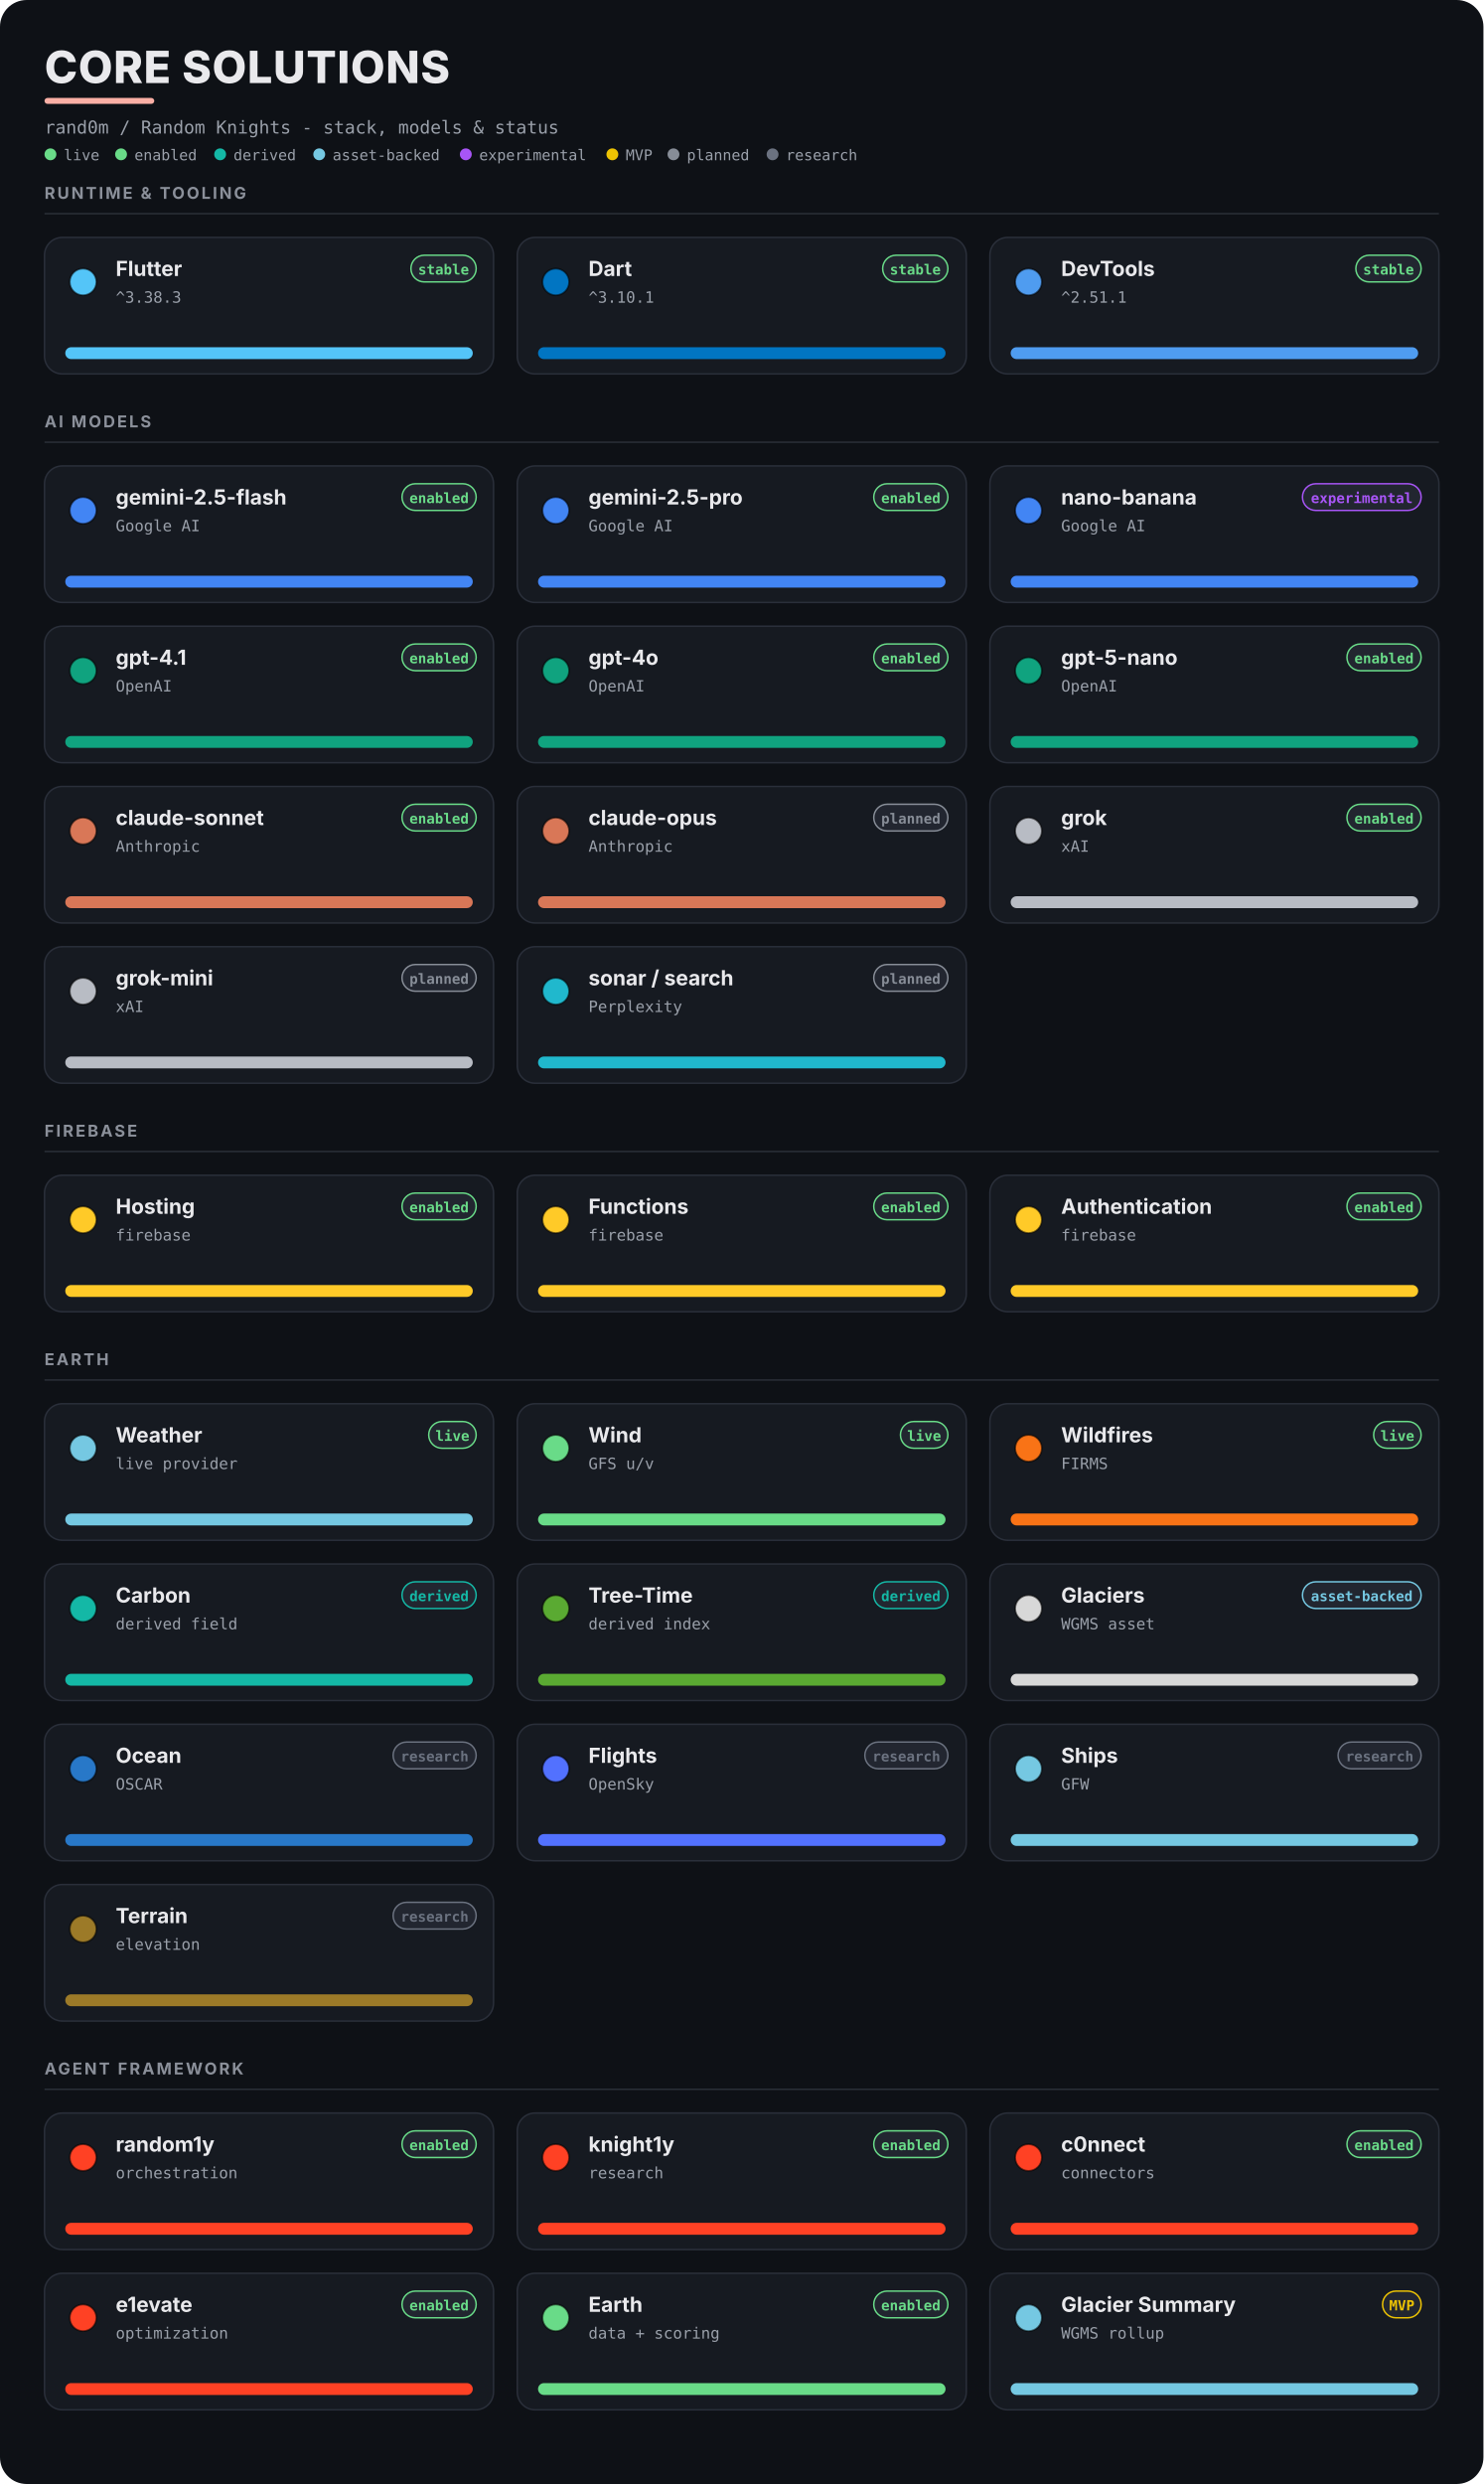
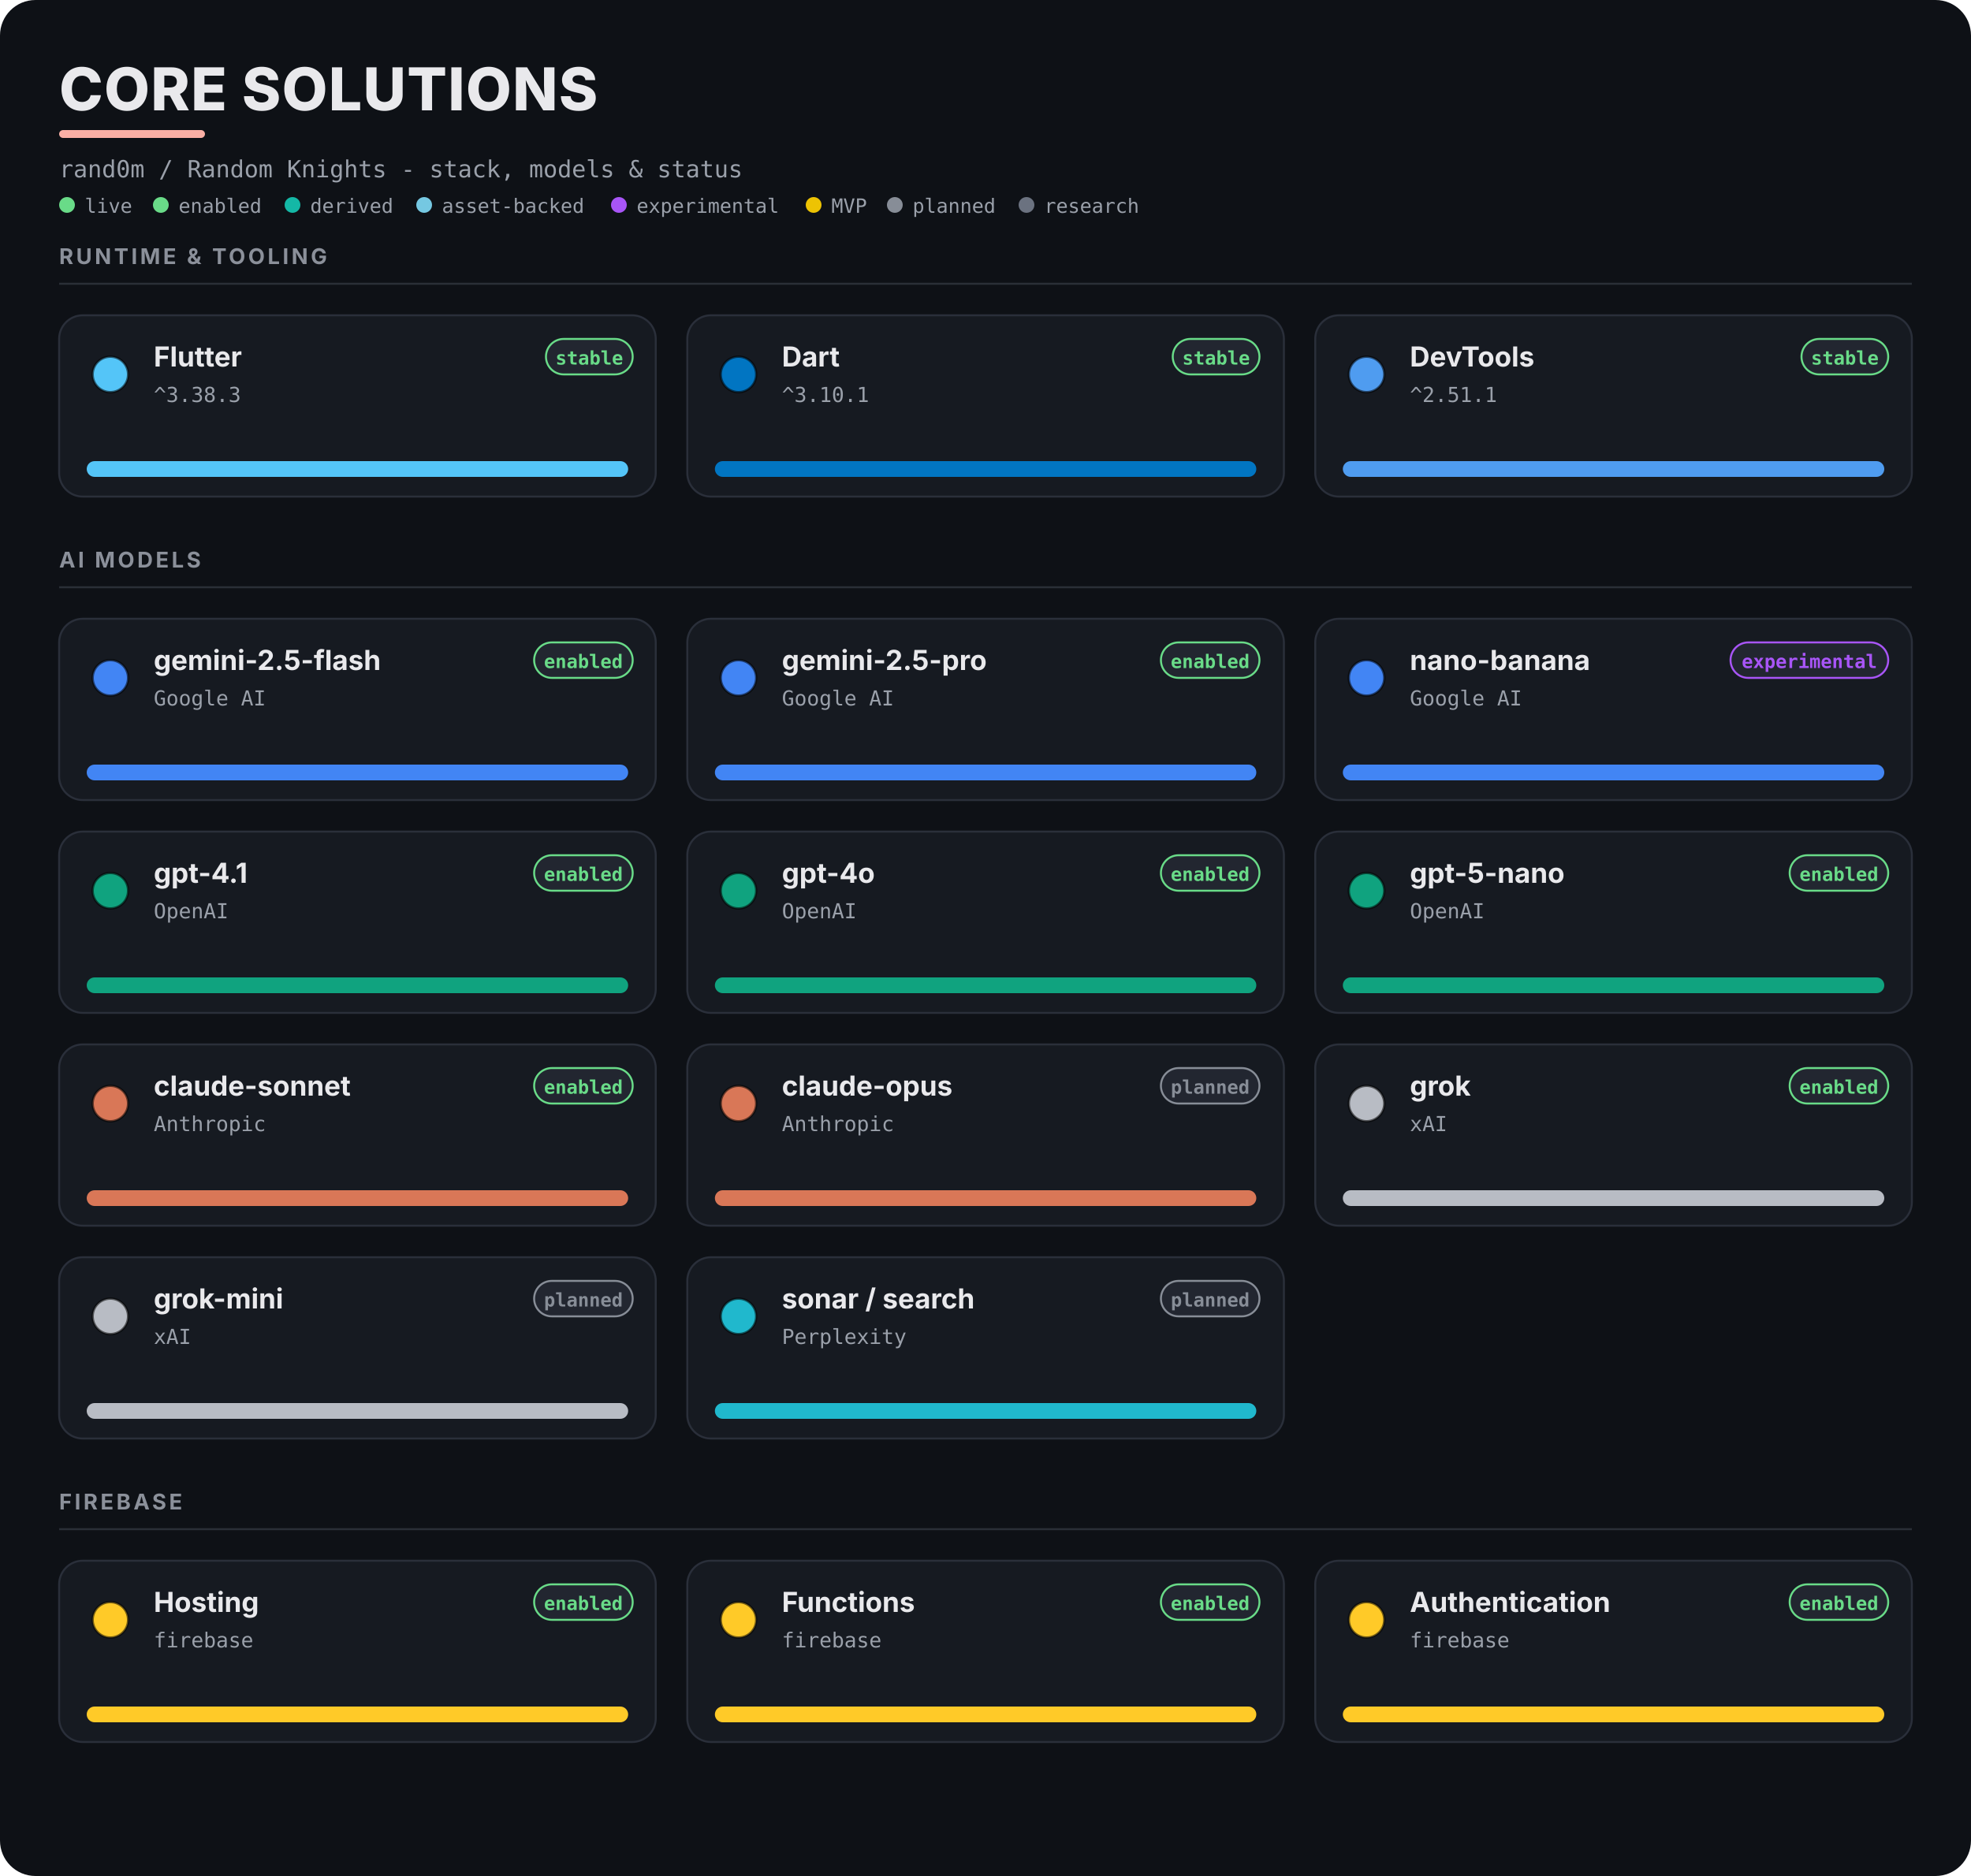
- <svg xmlns="http://www.w3.org/2000/svg" width="1000" height="1674" viewBox="0 0 1000 1674" font-family="-apple-system,Segoe UI,system-ui,sans-serif">
+ <svg xmlns="http://www.w3.org/2000/svg" width="1000" height="952" viewBox="0 0 1000 952" font-family="-apple-system,Segoe UI,system-ui,sans-serif">
  <defs />
-   <rect x="0" y="0" width="1000" height="1674" rx="18" fill="#0E1116" />
+   <rect x="0" y="0" width="1000" height="952" rx="18" fill="#0E1116" />
  <text x="30" y="56" font-family="-apple-system,Segoe UI,system-ui,sans-serif" font-size="30" font-weight="800" fill="#E9E9EC" letter-spacing="0.5">CORE SOLUTIONS</text>
  <rect x="30" y="66" width="74" height="4" rx="2" fill="#FAAFA5" />
  <text x="30" y="90" font-family="ui-monospace,Menlo,monospace" font-size="12" fill="#9AA0AA">rand0m / Random Knights - stack, models &amp; status</text>
  <circle cx="34" cy="104" r="4" fill="#69DB88" />
  <text x="43" y="108" font-family="ui-monospace,Menlo,monospace" font-size="10" fill="#9AA0AA">live</text>
  <circle cx="81.6" cy="104" r="4" fill="#69DB88" />
  <text x="90.6" y="108" font-family="ui-monospace,Menlo,monospace" font-size="10" fill="#9AA0AA">enabled</text>
  <circle cx="148.4" cy="104" r="4" fill="#14B8A6" />
  <text x="157.4" y="108" font-family="ui-monospace,Menlo,monospace" font-size="10" fill="#9AA0AA">derived</text>
  <circle cx="215.2" cy="104" r="4" fill="#75C8E2" />
  <text x="224.2" y="108" font-family="ui-monospace,Menlo,monospace" font-size="10" fill="#9AA0AA">asset-backed</text>
  <circle cx="314.0" cy="104" r="4" fill="#A855F7" />
  <text x="323.0" y="108" font-family="ui-monospace,Menlo,monospace" font-size="10" fill="#9AA0AA">experimental</text>
  <circle cx="412.8" cy="104" r="4" fill="#EDC303" />
  <text x="421.8" y="108" font-family="ui-monospace,Menlo,monospace" font-size="10" fill="#9AA0AA">MVP</text>
  <circle cx="454.0" cy="104" r="4" fill="#878D97" />
  <text x="463.0" y="108" font-family="ui-monospace,Menlo,monospace" font-size="10" fill="#9AA0AA">planned</text>
  <circle cx="520.8" cy="104" r="4" fill="#6B7280" />
  <text x="529.8" y="108" font-family="ui-monospace,Menlo,monospace" font-size="10" fill="#9AA0AA">research</text>
  <text x="30" y="134" font-family="-apple-system,Segoe UI,system-ui,sans-serif" font-size="11" font-weight="700" letter-spacing="1.4" fill="#8B909A">RUNTIME &amp; TOOLING</text>
  <line x1="30" y1="144" x2="970" y2="144" stroke="#2A2F37" stroke-width="1" />
  <rect x="30.0" y="160" width="302.7" height="92" rx="12" fill="#161A21" stroke="#2A2F3A" stroke-width="1" />
  <circle cx="56.0" cy="190" r="9" fill="#54C5F8" stroke="rgba(0,0,0,.55)" stroke-width="1.2" />
  <text x="78.0" y="186" font-family="-apple-system,Segoe UI,system-ui,sans-serif" font-size="14" font-weight="700" fill="#E9E9EC">Flutter</text>
  <text x="78.0" y="204" font-family="ui-monospace,Menlo,monospace" font-size="10.5" fill="#9AA0AA">^3.38.3</text>
  <rect x="277" y="172" width="44" height="18" rx="9" fill="#222630" stroke="#69DB88" stroke-width="1" />
  <text x="299" y="185" text-anchor="middle" font-family="ui-monospace,Menlo,monospace" font-size="9.5" font-weight="700" fill="#69DB88">stable</text>
  <rect x="44.0" y="234" width="274.7" height="8" rx="4" fill="#54C5F8" />
  <rect x="348.7" y="160" width="302.7" height="92" rx="12" fill="#161A21" stroke="#2A2F3A" stroke-width="1" />
  <circle cx="374.667" cy="190" r="9" fill="#0175C2" stroke="rgba(0,0,0,.55)" stroke-width="1.2" />
  <text x="396.7" y="186" font-family="-apple-system,Segoe UI,system-ui,sans-serif" font-size="14" font-weight="700" fill="#E9E9EC">Dart</text>
  <text x="396.7" y="204" font-family="ui-monospace,Menlo,monospace" font-size="10.5" fill="#9AA0AA">^3.10.1</text>
  <rect x="595" y="172" width="44" height="18" rx="9" fill="#222630" stroke="#69DB88" stroke-width="1" />
  <text x="617" y="185" text-anchor="middle" font-family="ui-monospace,Menlo,monospace" font-size="9.5" font-weight="700" fill="#69DB88">stable</text>
  <rect x="362.7" y="234" width="274.7" height="8" rx="4" fill="#0175C2" />
  <rect x="667.3" y="160" width="302.7" height="92" rx="12" fill="#161A21" stroke="#2A2F3A" stroke-width="1" />
  <circle cx="693.333" cy="190" r="9" fill="#4F9CF0" stroke="rgba(0,0,0,.55)" stroke-width="1.2" />
  <text x="715.3" y="186" font-family="-apple-system,Segoe UI,system-ui,sans-serif" font-size="14" font-weight="700" fill="#E9E9EC">DevTools</text>
  <text x="715.3" y="204" font-family="ui-monospace,Menlo,monospace" font-size="10.5" fill="#9AA0AA">^2.51.1</text>
  <rect x="914" y="172" width="44" height="18" rx="9" fill="#222630" stroke="#69DB88" stroke-width="1" />
  <text x="936" y="185" text-anchor="middle" font-family="ui-monospace,Menlo,monospace" font-size="9.5" font-weight="700" fill="#69DB88">stable</text>
  <rect x="681.3" y="234" width="274.7" height="8" rx="4" fill="#4F9CF0" />
  <text x="30" y="288" font-family="-apple-system,Segoe UI,system-ui,sans-serif" font-size="11" font-weight="700" letter-spacing="1.4" fill="#8B909A">AI MODELS</text>
  <line x1="30" y1="298" x2="970" y2="298" stroke="#2A2F37" stroke-width="1" />
  <rect x="30.0" y="314" width="302.7" height="92" rx="12" fill="#161A21" stroke="#2A2F3A" stroke-width="1" />
  <circle cx="56.0" cy="344" r="9" fill="#4285F4" stroke="rgba(0,0,0,.55)" stroke-width="1.2" />
  <text x="78.0" y="340" font-family="-apple-system,Segoe UI,system-ui,sans-serif" font-size="14" font-weight="700" fill="#E9E9EC">gemini-2.5-flash</text>
  <text x="78.0" y="358" font-family="ui-monospace,Menlo,monospace" font-size="10.5" fill="#9AA0AA">Google AI</text>
  <rect x="271" y="326" width="50" height="18" rx="9" fill="#222630" stroke="#69DB88" stroke-width="1" />
  <text x="296" y="339" text-anchor="middle" font-family="ui-monospace,Menlo,monospace" font-size="9.5" font-weight="700" fill="#69DB88">enabled</text>
  <rect x="44.0" y="388" width="274.7" height="8" rx="4" fill="#4285F4" />
  <rect x="348.7" y="314" width="302.7" height="92" rx="12" fill="#161A21" stroke="#2A2F3A" stroke-width="1" />
  <circle cx="374.667" cy="344" r="9" fill="#4285F4" stroke="rgba(0,0,0,.55)" stroke-width="1.2" />
  <text x="396.7" y="340" font-family="-apple-system,Segoe UI,system-ui,sans-serif" font-size="14" font-weight="700" fill="#E9E9EC">gemini-2.5-pro</text>
  <text x="396.7" y="358" font-family="ui-monospace,Menlo,monospace" font-size="10.5" fill="#9AA0AA">Google AI</text>
  <rect x="589" y="326" width="50" height="18" rx="9" fill="#222630" stroke="#69DB88" stroke-width="1" />
  <text x="614" y="339" text-anchor="middle" font-family="ui-monospace,Menlo,monospace" font-size="9.5" font-weight="700" fill="#69DB88">enabled</text>
  <rect x="362.7" y="388" width="274.7" height="8" rx="4" fill="#4285F4" />
  <rect x="667.3" y="314" width="302.7" height="92" rx="12" fill="#161A21" stroke="#2A2F3A" stroke-width="1" />
  <circle cx="693.333" cy="344" r="9" fill="#4285F4" stroke="rgba(0,0,0,.55)" stroke-width="1.2" />
  <text x="715.3" y="340" font-family="-apple-system,Segoe UI,system-ui,sans-serif" font-size="14" font-weight="700" fill="#E9E9EC">nano-banana</text>
  <text x="715.3" y="358" font-family="ui-monospace,Menlo,monospace" font-size="10.5" fill="#9AA0AA">Google AI</text>
  <rect x="878" y="326" width="80" height="18" rx="9" fill="#222630" stroke="#A855F7" stroke-width="1" />
  <text x="918" y="339" text-anchor="middle" font-family="ui-monospace,Menlo,monospace" font-size="9.5" font-weight="700" fill="#A855F7">experimental</text>
  <rect x="681.3" y="388" width="274.7" height="8" rx="4" fill="#4285F4" />
  <rect x="30.0" y="422" width="302.7" height="92" rx="12" fill="#161A21" stroke="#2A2F3A" stroke-width="1" />
  <circle cx="56.0" cy="452" r="9" fill="#10A37F" stroke="rgba(0,0,0,.55)" stroke-width="1.2" />
  <text x="78.0" y="448" font-family="-apple-system,Segoe UI,system-ui,sans-serif" font-size="14" font-weight="700" fill="#E9E9EC">gpt-4.1</text>
  <text x="78.0" y="466" font-family="ui-monospace,Menlo,monospace" font-size="10.5" fill="#9AA0AA">OpenAI</text>
  <rect x="271" y="434" width="50" height="18" rx="9" fill="#222630" stroke="#69DB88" stroke-width="1" />
  <text x="296" y="447" text-anchor="middle" font-family="ui-monospace,Menlo,monospace" font-size="9.5" font-weight="700" fill="#69DB88">enabled</text>
  <rect x="44.0" y="496" width="274.7" height="8" rx="4" fill="#10A37F" />
  <rect x="348.7" y="422" width="302.7" height="92" rx="12" fill="#161A21" stroke="#2A2F3A" stroke-width="1" />
  <circle cx="374.667" cy="452" r="9" fill="#10A37F" stroke="rgba(0,0,0,.55)" stroke-width="1.2" />
  <text x="396.7" y="448" font-family="-apple-system,Segoe UI,system-ui,sans-serif" font-size="14" font-weight="700" fill="#E9E9EC">gpt-4o</text>
  <text x="396.7" y="466" font-family="ui-monospace,Menlo,monospace" font-size="10.5" fill="#9AA0AA">OpenAI</text>
  <rect x="589" y="434" width="50" height="18" rx="9" fill="#222630" stroke="#69DB88" stroke-width="1" />
  <text x="614" y="447" text-anchor="middle" font-family="ui-monospace,Menlo,monospace" font-size="9.5" font-weight="700" fill="#69DB88">enabled</text>
  <rect x="362.7" y="496" width="274.7" height="8" rx="4" fill="#10A37F" />
  <rect x="667.3" y="422" width="302.7" height="92" rx="12" fill="#161A21" stroke="#2A2F3A" stroke-width="1" />
  <circle cx="693.333" cy="452" r="9" fill="#10A37F" stroke="rgba(0,0,0,.55)" stroke-width="1.2" />
  <text x="715.3" y="448" font-family="-apple-system,Segoe UI,system-ui,sans-serif" font-size="14" font-weight="700" fill="#E9E9EC">gpt-5-nano</text>
  <text x="715.3" y="466" font-family="ui-monospace,Menlo,monospace" font-size="10.5" fill="#9AA0AA">OpenAI</text>
  <rect x="908" y="434" width="50" height="18" rx="9" fill="#222630" stroke="#69DB88" stroke-width="1" />
  <text x="933" y="447" text-anchor="middle" font-family="ui-monospace,Menlo,monospace" font-size="9.5" font-weight="700" fill="#69DB88">enabled</text>
  <rect x="681.3" y="496" width="274.7" height="8" rx="4" fill="#10A37F" />
  <rect x="30.0" y="530" width="302.7" height="92" rx="12" fill="#161A21" stroke="#2A2F3A" stroke-width="1" />
  <circle cx="56.0" cy="560" r="9" fill="#D97757" stroke="rgba(0,0,0,.55)" stroke-width="1.2" />
  <text x="78.0" y="556" font-family="-apple-system,Segoe UI,system-ui,sans-serif" font-size="14" font-weight="700" fill="#E9E9EC">claude-sonnet</text>
  <text x="78.0" y="574" font-family="ui-monospace,Menlo,monospace" font-size="10.5" fill="#9AA0AA">Anthropic</text>
  <rect x="271" y="542" width="50" height="18" rx="9" fill="#222630" stroke="#69DB88" stroke-width="1" />
  <text x="296" y="555" text-anchor="middle" font-family="ui-monospace,Menlo,monospace" font-size="9.5" font-weight="700" fill="#69DB88">enabled</text>
  <rect x="44.0" y="604" width="274.7" height="8" rx="4" fill="#D97757" />
  <rect x="348.7" y="530" width="302.7" height="92" rx="12" fill="#161A21" stroke="#2A2F3A" stroke-width="1" />
  <circle cx="374.667" cy="560" r="9" fill="#D97757" stroke="rgba(0,0,0,.55)" stroke-width="1.2" />
  <text x="396.7" y="556" font-family="-apple-system,Segoe UI,system-ui,sans-serif" font-size="14" font-weight="700" fill="#E9E9EC">claude-opus</text>
  <text x="396.7" y="574" font-family="ui-monospace,Menlo,monospace" font-size="10.5" fill="#9AA0AA">Anthropic</text>
  <rect x="589" y="542" width="50" height="18" rx="9" fill="#222630" stroke="#878D97" stroke-width="1" />
  <text x="614" y="555" text-anchor="middle" font-family="ui-monospace,Menlo,monospace" font-size="9.5" font-weight="700" fill="#878D97">planned</text>
  <rect x="362.7" y="604" width="274.7" height="8" rx="4" fill="#D97757" />
  <rect x="667.3" y="530" width="302.7" height="92" rx="12" fill="#161A21" stroke="#2A2F3A" stroke-width="1" />
  <circle cx="693.333" cy="560" r="9" fill="#B8BCC4" stroke="rgba(0,0,0,.55)" stroke-width="1.2" />
  <text x="715.3" y="556" font-family="-apple-system,Segoe UI,system-ui,sans-serif" font-size="14" font-weight="700" fill="#E9E9EC">grok</text>
  <text x="715.3" y="574" font-family="ui-monospace,Menlo,monospace" font-size="10.5" fill="#9AA0AA">xAI</text>
  <rect x="908" y="542" width="50" height="18" rx="9" fill="#222630" stroke="#69DB88" stroke-width="1" />
  <text x="933" y="555" text-anchor="middle" font-family="ui-monospace,Menlo,monospace" font-size="9.5" font-weight="700" fill="#69DB88">enabled</text>
  <rect x="681.3" y="604" width="274.7" height="8" rx="4" fill="#B8BCC4" />
  <rect x="30.0" y="638" width="302.7" height="92" rx="12" fill="#161A21" stroke="#2A2F3A" stroke-width="1" />
  <circle cx="56.0" cy="668" r="9" fill="#B8BCC4" stroke="rgba(0,0,0,.55)" stroke-width="1.2" />
  <text x="78.0" y="664" font-family="-apple-system,Segoe UI,system-ui,sans-serif" font-size="14" font-weight="700" fill="#E9E9EC">grok-mini</text>
  <text x="78.0" y="682" font-family="ui-monospace,Menlo,monospace" font-size="10.5" fill="#9AA0AA">xAI</text>
  <rect x="271" y="650" width="50" height="18" rx="9" fill="#222630" stroke="#878D97" stroke-width="1" />
  <text x="296" y="663" text-anchor="middle" font-family="ui-monospace,Menlo,monospace" font-size="9.5" font-weight="700" fill="#878D97">planned</text>
  <rect x="44.0" y="712" width="274.7" height="8" rx="4" fill="#B8BCC4" />
  <rect x="348.7" y="638" width="302.7" height="92" rx="12" fill="#161A21" stroke="#2A2F3A" stroke-width="1" />
  <circle cx="374.667" cy="668" r="9" fill="#20B8CD" stroke="rgba(0,0,0,.55)" stroke-width="1.2" />
  <text x="396.7" y="664" font-family="-apple-system,Segoe UI,system-ui,sans-serif" font-size="14" font-weight="700" fill="#E9E9EC">sonar / search</text>
  <text x="396.7" y="682" font-family="ui-monospace,Menlo,monospace" font-size="10.5" fill="#9AA0AA">Perplexity</text>
  <rect x="589" y="650" width="50" height="18" rx="9" fill="#222630" stroke="#878D97" stroke-width="1" />
  <text x="614" y="663" text-anchor="middle" font-family="ui-monospace,Menlo,monospace" font-size="9.5" font-weight="700" fill="#878D97">planned</text>
  <rect x="362.7" y="712" width="274.7" height="8" rx="4" fill="#20B8CD" />
  <text x="30" y="766" font-family="-apple-system,Segoe UI,system-ui,sans-serif" font-size="11" font-weight="700" letter-spacing="1.4" fill="#8B909A">FIREBASE</text>
  <line x1="30" y1="776" x2="970" y2="776" stroke="#2A2F37" stroke-width="1" />
  <rect x="30.0" y="792" width="302.7" height="92" rx="12" fill="#161A21" stroke="#2A2F3A" stroke-width="1" />
  <circle cx="56.0" cy="822" r="9" fill="#FFCA28" stroke="rgba(0,0,0,.55)" stroke-width="1.2" />
  <text x="78.0" y="818" font-family="-apple-system,Segoe UI,system-ui,sans-serif" font-size="14" font-weight="700" fill="#E9E9EC">Hosting</text>
  <text x="78.0" y="836" font-family="ui-monospace,Menlo,monospace" font-size="10.5" fill="#9AA0AA">firebase</text>
  <rect x="271" y="804" width="50" height="18" rx="9" fill="#222630" stroke="#69DB88" stroke-width="1" />
  <text x="296" y="817" text-anchor="middle" font-family="ui-monospace,Menlo,monospace" font-size="9.5" font-weight="700" fill="#69DB88">enabled</text>
  <rect x="44.0" y="866" width="274.7" height="8" rx="4" fill="#FFCA28" />
  <rect x="348.7" y="792" width="302.7" height="92" rx="12" fill="#161A21" stroke="#2A2F3A" stroke-width="1" />
  <circle cx="374.667" cy="822" r="9" fill="#FFCA28" stroke="rgba(0,0,0,.55)" stroke-width="1.2" />
  <text x="396.7" y="818" font-family="-apple-system,Segoe UI,system-ui,sans-serif" font-size="14" font-weight="700" fill="#E9E9EC">Functions</text>
  <text x="396.7" y="836" font-family="ui-monospace,Menlo,monospace" font-size="10.5" fill="#9AA0AA">firebase</text>
  <rect x="589" y="804" width="50" height="18" rx="9" fill="#222630" stroke="#69DB88" stroke-width="1" />
  <text x="614" y="817" text-anchor="middle" font-family="ui-monospace,Menlo,monospace" font-size="9.5" font-weight="700" fill="#69DB88">enabled</text>
  <rect x="362.7" y="866" width="274.7" height="8" rx="4" fill="#FFCA28" />
  <rect x="667.3" y="792" width="302.7" height="92" rx="12" fill="#161A21" stroke="#2A2F3A" stroke-width="1" />
  <circle cx="693.333" cy="822" r="9" fill="#FFCA28" stroke="rgba(0,0,0,.55)" stroke-width="1.2" />
  <text x="715.3" y="818" font-family="-apple-system,Segoe UI,system-ui,sans-serif" font-size="14" font-weight="700" fill="#E9E9EC">Authentication</text>
  <text x="715.3" y="836" font-family="ui-monospace,Menlo,monospace" font-size="10.5" fill="#9AA0AA">firebase</text>
  <rect x="908" y="804" width="50" height="18" rx="9" fill="#222630" stroke="#69DB88" stroke-width="1" />
  <text x="933" y="817" text-anchor="middle" font-family="ui-monospace,Menlo,monospace" font-size="9.5" font-weight="700" fill="#69DB88">enabled</text>
  <rect x="681.3" y="866" width="274.7" height="8" rx="4" fill="#FFCA28" />
-   <text x="30" y="920" font-family="-apple-system,Segoe UI,system-ui,sans-serif" font-size="11" font-weight="700" letter-spacing="1.4" fill="#8B909A">EARTH</text>
-   <line x1="30" y1="930" x2="970" y2="930" stroke="#2A2F37" stroke-width="1" />
-   <rect x="30.0" y="946" width="302.7" height="92" rx="12" fill="#161A21" stroke="#2A2F3A" stroke-width="1" />
-   <circle cx="56.0" cy="976" r="9" fill="#75C8E2" stroke="rgba(0,0,0,.55)" stroke-width="1.2" />
-   <text x="78.0" y="972" font-family="-apple-system,Segoe UI,system-ui,sans-serif" font-size="14" font-weight="700" fill="#E9E9EC">Weather</text>
-   <text x="78.0" y="990" font-family="ui-monospace,Menlo,monospace" font-size="10.5" fill="#9AA0AA">live provider</text>
-   <rect x="289" y="958" width="32" height="18" rx="9" fill="#222630" stroke="#69DB88" stroke-width="1" />
-   <text x="305" y="971" text-anchor="middle" font-family="ui-monospace,Menlo,monospace" font-size="9.5" font-weight="700" fill="#69DB88">live</text>
-   <rect x="44.0" y="1020" width="274.7" height="8" rx="4" fill="#75C8E2" />
-   <rect x="348.7" y="946" width="302.7" height="92" rx="12" fill="#161A21" stroke="#2A2F3A" stroke-width="1" />
-   <circle cx="374.667" cy="976" r="9" fill="#69DB88" stroke="rgba(0,0,0,.55)" stroke-width="1.2" />
-   <text x="396.7" y="972" font-family="-apple-system,Segoe UI,system-ui,sans-serif" font-size="14" font-weight="700" fill="#E9E9EC">Wind</text>
-   <text x="396.7" y="990" font-family="ui-monospace,Menlo,monospace" font-size="10.5" fill="#9AA0AA">GFS u/v</text>
-   <rect x="607" y="958" width="32" height="18" rx="9" fill="#222630" stroke="#69DB88" stroke-width="1" />
-   <text x="623" y="971" text-anchor="middle" font-family="ui-monospace,Menlo,monospace" font-size="9.5" font-weight="700" fill="#69DB88">live</text>
-   <rect x="362.7" y="1020" width="274.7" height="8" rx="4" fill="#69DB88" />
-   <rect x="667.3" y="946" width="302.7" height="92" rx="12" fill="#161A21" stroke="#2A2F3A" stroke-width="1" />
-   <circle cx="693.333" cy="976" r="9" fill="#F97316" stroke="rgba(0,0,0,.55)" stroke-width="1.2" />
-   <text x="715.3" y="972" font-family="-apple-system,Segoe UI,system-ui,sans-serif" font-size="14" font-weight="700" fill="#E9E9EC">Wildfires</text>
-   <text x="715.3" y="990" font-family="ui-monospace,Menlo,monospace" font-size="10.5" fill="#9AA0AA">FIRMS</text>
-   <rect x="926" y="958" width="32" height="18" rx="9" fill="#222630" stroke="#69DB88" stroke-width="1" />
-   <text x="942" y="971" text-anchor="middle" font-family="ui-monospace,Menlo,monospace" font-size="9.5" font-weight="700" fill="#69DB88">live</text>
-   <rect x="681.3" y="1020" width="274.7" height="8" rx="4" fill="#F97316" />
-   <rect x="30.0" y="1054" width="302.7" height="92" rx="12" fill="#161A21" stroke="#2A2F3A" stroke-width="1" />
-   <circle cx="56.0" cy="1084" r="9" fill="#14B8A6" stroke="rgba(0,0,0,.55)" stroke-width="1.2" />
-   <text x="78.0" y="1080" font-family="-apple-system,Segoe UI,system-ui,sans-serif" font-size="14" font-weight="700" fill="#E9E9EC">Carbon</text>
-   <text x="78.0" y="1098" font-family="ui-monospace,Menlo,monospace" font-size="10.5" fill="#9AA0AA">derived field</text>
-   <rect x="271" y="1066" width="50" height="18" rx="9" fill="#222630" stroke="#14B8A6" stroke-width="1" />
-   <text x="296" y="1079" text-anchor="middle" font-family="ui-monospace,Menlo,monospace" font-size="9.5" font-weight="700" fill="#14B8A6">derived</text>
-   <rect x="44.0" y="1128" width="274.7" height="8" rx="4" fill="#14B8A6" />
-   <rect x="348.7" y="1054" width="302.7" height="92" rx="12" fill="#161A21" stroke="#2A2F3A" stroke-width="1" />
-   <circle cx="374.667" cy="1084" r="9" fill="#5AAA32" stroke="rgba(0,0,0,.55)" stroke-width="1.2" />
-   <text x="396.7" y="1080" font-family="-apple-system,Segoe UI,system-ui,sans-serif" font-size="14" font-weight="700" fill="#E9E9EC">Tree-Time</text>
-   <text x="396.7" y="1098" font-family="ui-monospace,Menlo,monospace" font-size="10.5" fill="#9AA0AA">derived index</text>
-   <rect x="589" y="1066" width="50" height="18" rx="9" fill="#222630" stroke="#14B8A6" stroke-width="1" />
-   <text x="614" y="1079" text-anchor="middle" font-family="ui-monospace,Menlo,monospace" font-size="9.5" font-weight="700" fill="#14B8A6">derived</text>
-   <rect x="362.7" y="1128" width="274.7" height="8" rx="4" fill="#5AAA32" />
-   <rect x="667.3" y="1054" width="302.7" height="92" rx="12" fill="#161A21" stroke="#2A2F3A" stroke-width="1" />
-   <circle cx="693.333" cy="1084" r="9" fill="#D8D8D8" stroke="rgba(0,0,0,.55)" stroke-width="1.2" />
-   <text x="715.3" y="1080" font-family="-apple-system,Segoe UI,system-ui,sans-serif" font-size="14" font-weight="700" fill="#E9E9EC">Glaciers</text>
-   <text x="715.3" y="1098" font-family="ui-monospace,Menlo,monospace" font-size="10.5" fill="#9AA0AA">WGMS asset</text>
-   <rect x="878" y="1066" width="80" height="18" rx="9" fill="#222630" stroke="#75C8E2" stroke-width="1" />
-   <text x="918" y="1079" text-anchor="middle" font-family="ui-monospace,Menlo,monospace" font-size="9.5" font-weight="700" fill="#75C8E2">asset-backed</text>
-   <rect x="681.3" y="1128" width="274.7" height="8" rx="4" fill="#D8D8D8" />
-   <rect x="30.0" y="1162" width="302.7" height="92" rx="12" fill="#161A21" stroke="#2A2F3A" stroke-width="1" />
-   <circle cx="56.0" cy="1192" r="9" fill="#2878C8" stroke="rgba(0,0,0,.55)" stroke-width="1.2" />
-   <text x="78.0" y="1188" font-family="-apple-system,Segoe UI,system-ui,sans-serif" font-size="14" font-weight="700" fill="#E9E9EC">Ocean</text>
-   <text x="78.0" y="1206" font-family="ui-monospace,Menlo,monospace" font-size="10.5" fill="#9AA0AA">OSCAR</text>
-   <rect x="265" y="1174" width="56" height="18" rx="9" fill="#222630" stroke="#6B7280" stroke-width="1" />
-   <text x="293" y="1187" text-anchor="middle" font-family="ui-monospace,Menlo,monospace" font-size="9.5" font-weight="700" fill="#6B7280">research</text>
-   <rect x="44.0" y="1236" width="274.7" height="8" rx="4" fill="#2878C8" />
-   <rect x="348.7" y="1162" width="302.7" height="92" rx="12" fill="#161A21" stroke="#2A2F3A" stroke-width="1" />
-   <circle cx="374.667" cy="1192" r="9" fill="#5271FF" stroke="rgba(0,0,0,.55)" stroke-width="1.2" />
-   <text x="396.7" y="1188" font-family="-apple-system,Segoe UI,system-ui,sans-serif" font-size="14" font-weight="700" fill="#E9E9EC">Flights</text>
-   <text x="396.7" y="1206" font-family="ui-monospace,Menlo,monospace" font-size="10.5" fill="#9AA0AA">OpenSky</text>
-   <rect x="583" y="1174" width="56" height="18" rx="9" fill="#222630" stroke="#6B7280" stroke-width="1" />
-   <text x="611" y="1187" text-anchor="middle" font-family="ui-monospace,Menlo,monospace" font-size="9.5" font-weight="700" fill="#6B7280">research</text>
-   <rect x="362.7" y="1236" width="274.7" height="8" rx="4" fill="#5271FF" />
-   <rect x="667.3" y="1162" width="302.7" height="92" rx="12" fill="#161A21" stroke="#2A2F3A" stroke-width="1" />
-   <circle cx="693.333" cy="1192" r="9" fill="#75C8E2" stroke="rgba(0,0,0,.55)" stroke-width="1.2" />
-   <text x="715.3" y="1188" font-family="-apple-system,Segoe UI,system-ui,sans-serif" font-size="14" font-weight="700" fill="#E9E9EC">Ships</text>
-   <text x="715.3" y="1206" font-family="ui-monospace,Menlo,monospace" font-size="10.5" fill="#9AA0AA">GFW</text>
-   <rect x="902" y="1174" width="56" height="18" rx="9" fill="#222630" stroke="#6B7280" stroke-width="1" />
-   <text x="930" y="1187" text-anchor="middle" font-family="ui-monospace,Menlo,monospace" font-size="9.5" font-weight="700" fill="#6B7280">research</text>
-   <rect x="681.3" y="1236" width="274.7" height="8" rx="4" fill="#75C8E2" />
-   <rect x="30.0" y="1270" width="302.7" height="92" rx="12" fill="#161A21" stroke="#2A2F3A" stroke-width="1" />
-   <circle cx="56.0" cy="1300" r="9" fill="#9C7A28" stroke="rgba(0,0,0,.55)" stroke-width="1.2" />
-   <text x="78.0" y="1296" font-family="-apple-system,Segoe UI,system-ui,sans-serif" font-size="14" font-weight="700" fill="#E9E9EC">Terrain</text>
-   <text x="78.0" y="1314" font-family="ui-monospace,Menlo,monospace" font-size="10.5" fill="#9AA0AA">elevation</text>
-   <rect x="265" y="1282" width="56" height="18" rx="9" fill="#222630" stroke="#6B7280" stroke-width="1" />
-   <text x="293" y="1295" text-anchor="middle" font-family="ui-monospace,Menlo,monospace" font-size="9.5" font-weight="700" fill="#6B7280">research</text>
-   <rect x="44.0" y="1344" width="274.7" height="8" rx="4" fill="#9C7A28" />
-   <text x="30" y="1398" font-family="-apple-system,Segoe UI,system-ui,sans-serif" font-size="11" font-weight="700" letter-spacing="1.4" fill="#8B909A">AGENT FRAMEWORK</text>
-   <line x1="30" y1="1408" x2="970" y2="1408" stroke="#2A2F37" stroke-width="1" />
-   <rect x="30.0" y="1424" width="302.7" height="92" rx="12" fill="#161A21" stroke="#2A2F3A" stroke-width="1" />
-   <circle cx="56.0" cy="1454" r="9" fill="#FF4124" stroke="rgba(0,0,0,.55)" stroke-width="1.2" />
-   <text x="78.0" y="1450" font-family="-apple-system,Segoe UI,system-ui,sans-serif" font-size="14" font-weight="700" fill="#E9E9EC">random1y</text>
-   <text x="78.0" y="1468" font-family="ui-monospace,Menlo,monospace" font-size="10.5" fill="#9AA0AA">orchestration</text>
-   <rect x="271" y="1436" width="50" height="18" rx="9" fill="#222630" stroke="#69DB88" stroke-width="1" />
-   <text x="296" y="1449" text-anchor="middle" font-family="ui-monospace,Menlo,monospace" font-size="9.5" font-weight="700" fill="#69DB88">enabled</text>
-   <rect x="44.0" y="1498" width="274.7" height="8" rx="4" fill="#FF4124" />
-   <rect x="348.7" y="1424" width="302.7" height="92" rx="12" fill="#161A21" stroke="#2A2F3A" stroke-width="1" />
-   <circle cx="374.667" cy="1454" r="9" fill="#FF4124" stroke="rgba(0,0,0,.55)" stroke-width="1.2" />
-   <text x="396.7" y="1450" font-family="-apple-system,Segoe UI,system-ui,sans-serif" font-size="14" font-weight="700" fill="#E9E9EC">knight1y</text>
-   <text x="396.7" y="1468" font-family="ui-monospace,Menlo,monospace" font-size="10.5" fill="#9AA0AA">research</text>
-   <rect x="589" y="1436" width="50" height="18" rx="9" fill="#222630" stroke="#69DB88" stroke-width="1" />
-   <text x="614" y="1449" text-anchor="middle" font-family="ui-monospace,Menlo,monospace" font-size="9.5" font-weight="700" fill="#69DB88">enabled</text>
-   <rect x="362.7" y="1498" width="274.7" height="8" rx="4" fill="#FF4124" />
-   <rect x="667.3" y="1424" width="302.7" height="92" rx="12" fill="#161A21" stroke="#2A2F3A" stroke-width="1" />
-   <circle cx="693.333" cy="1454" r="9" fill="#FF4124" stroke="rgba(0,0,0,.55)" stroke-width="1.2" />
-   <text x="715.3" y="1450" font-family="-apple-system,Segoe UI,system-ui,sans-serif" font-size="14" font-weight="700" fill="#E9E9EC">c0nnect</text>
-   <text x="715.3" y="1468" font-family="ui-monospace,Menlo,monospace" font-size="10.5" fill="#9AA0AA">connectors</text>
-   <rect x="908" y="1436" width="50" height="18" rx="9" fill="#222630" stroke="#69DB88" stroke-width="1" />
-   <text x="933" y="1449" text-anchor="middle" font-family="ui-monospace,Menlo,monospace" font-size="9.5" font-weight="700" fill="#69DB88">enabled</text>
-   <rect x="681.3" y="1498" width="274.7" height="8" rx="4" fill="#FF4124" />
-   <rect x="30.0" y="1532" width="302.7" height="92" rx="12" fill="#161A21" stroke="#2A2F3A" stroke-width="1" />
-   <circle cx="56.0" cy="1562" r="9" fill="#FF4124" stroke="rgba(0,0,0,.55)" stroke-width="1.2" />
-   <text x="78.0" y="1558" font-family="-apple-system,Segoe UI,system-ui,sans-serif" font-size="14" font-weight="700" fill="#E9E9EC">e1evate</text>
-   <text x="78.0" y="1576" font-family="ui-monospace,Menlo,monospace" font-size="10.5" fill="#9AA0AA">optimization</text>
-   <rect x="271" y="1544" width="50" height="18" rx="9" fill="#222630" stroke="#69DB88" stroke-width="1" />
-   <text x="296" y="1557" text-anchor="middle" font-family="ui-monospace,Menlo,monospace" font-size="9.5" font-weight="700" fill="#69DB88">enabled</text>
-   <rect x="44.0" y="1606" width="274.7" height="8" rx="4" fill="#FF4124" />
-   <rect x="348.7" y="1532" width="302.7" height="92" rx="12" fill="#161A21" stroke="#2A2F3A" stroke-width="1" />
-   <circle cx="374.667" cy="1562" r="9" fill="#69DB88" stroke="rgba(0,0,0,.55)" stroke-width="1.2" />
-   <text x="396.7" y="1558" font-family="-apple-system,Segoe UI,system-ui,sans-serif" font-size="14" font-weight="700" fill="#E9E9EC">Earth</text>
-   <text x="396.7" y="1576" font-family="ui-monospace,Menlo,monospace" font-size="10.5" fill="#9AA0AA">data + scoring</text>
-   <rect x="589" y="1544" width="50" height="18" rx="9" fill="#222630" stroke="#69DB88" stroke-width="1" />
-   <text x="614" y="1557" text-anchor="middle" font-family="ui-monospace,Menlo,monospace" font-size="9.5" font-weight="700" fill="#69DB88">enabled</text>
-   <rect x="362.7" y="1606" width="274.7" height="8" rx="4" fill="#69DB88" />
-   <rect x="667.3" y="1532" width="302.7" height="92" rx="12" fill="#161A21" stroke="#2A2F3A" stroke-width="1" />
-   <circle cx="693.333" cy="1562" r="9" fill="#75C8E2" stroke="rgba(0,0,0,.55)" stroke-width="1.2" />
-   <text x="715.3" y="1558" font-family="-apple-system,Segoe UI,system-ui,sans-serif" font-size="14" font-weight="700" fill="#E9E9EC">Glacier Summary</text>
-   <text x="715.3" y="1576" font-family="ui-monospace,Menlo,monospace" font-size="10.5" fill="#9AA0AA">WGMS rollup</text>
-   <rect x="932" y="1544" width="26" height="18" rx="9" fill="#222630" stroke="#EDC303" stroke-width="1" />
-   <text x="945" y="1557" text-anchor="middle" font-family="ui-monospace,Menlo,monospace" font-size="9.5" font-weight="700" fill="#EDC303">MVP</text>
-   <rect x="681.3" y="1606" width="274.7" height="8" rx="4" fill="#75C8E2" />
</svg>
